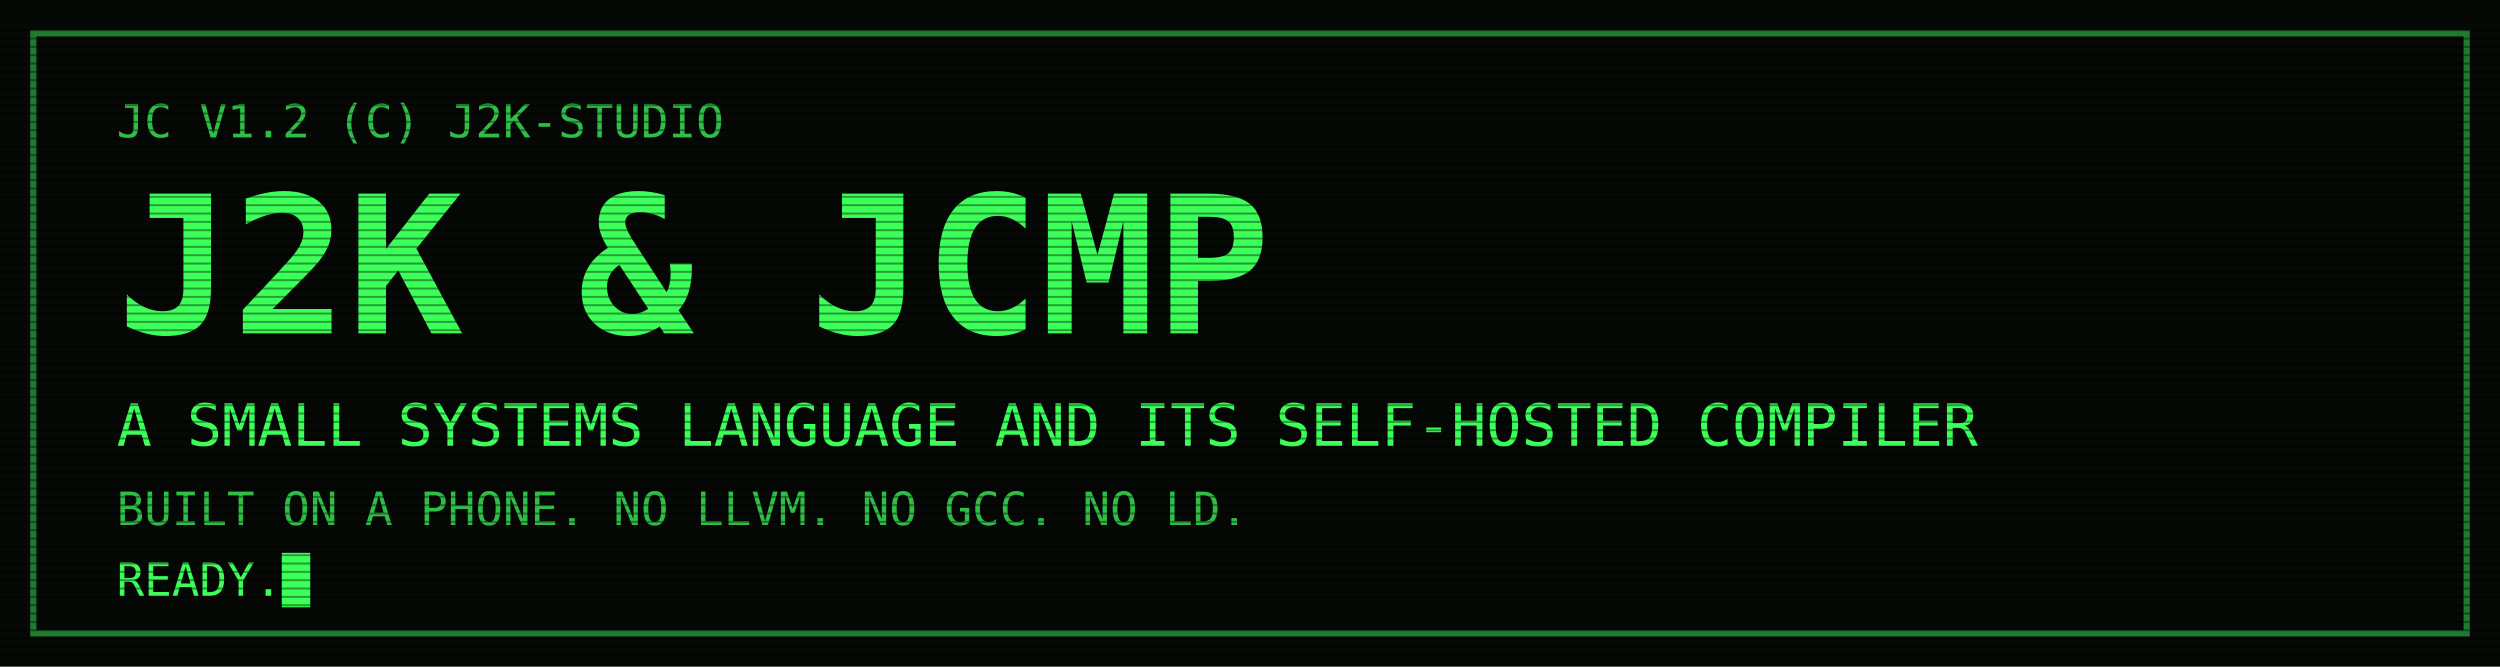
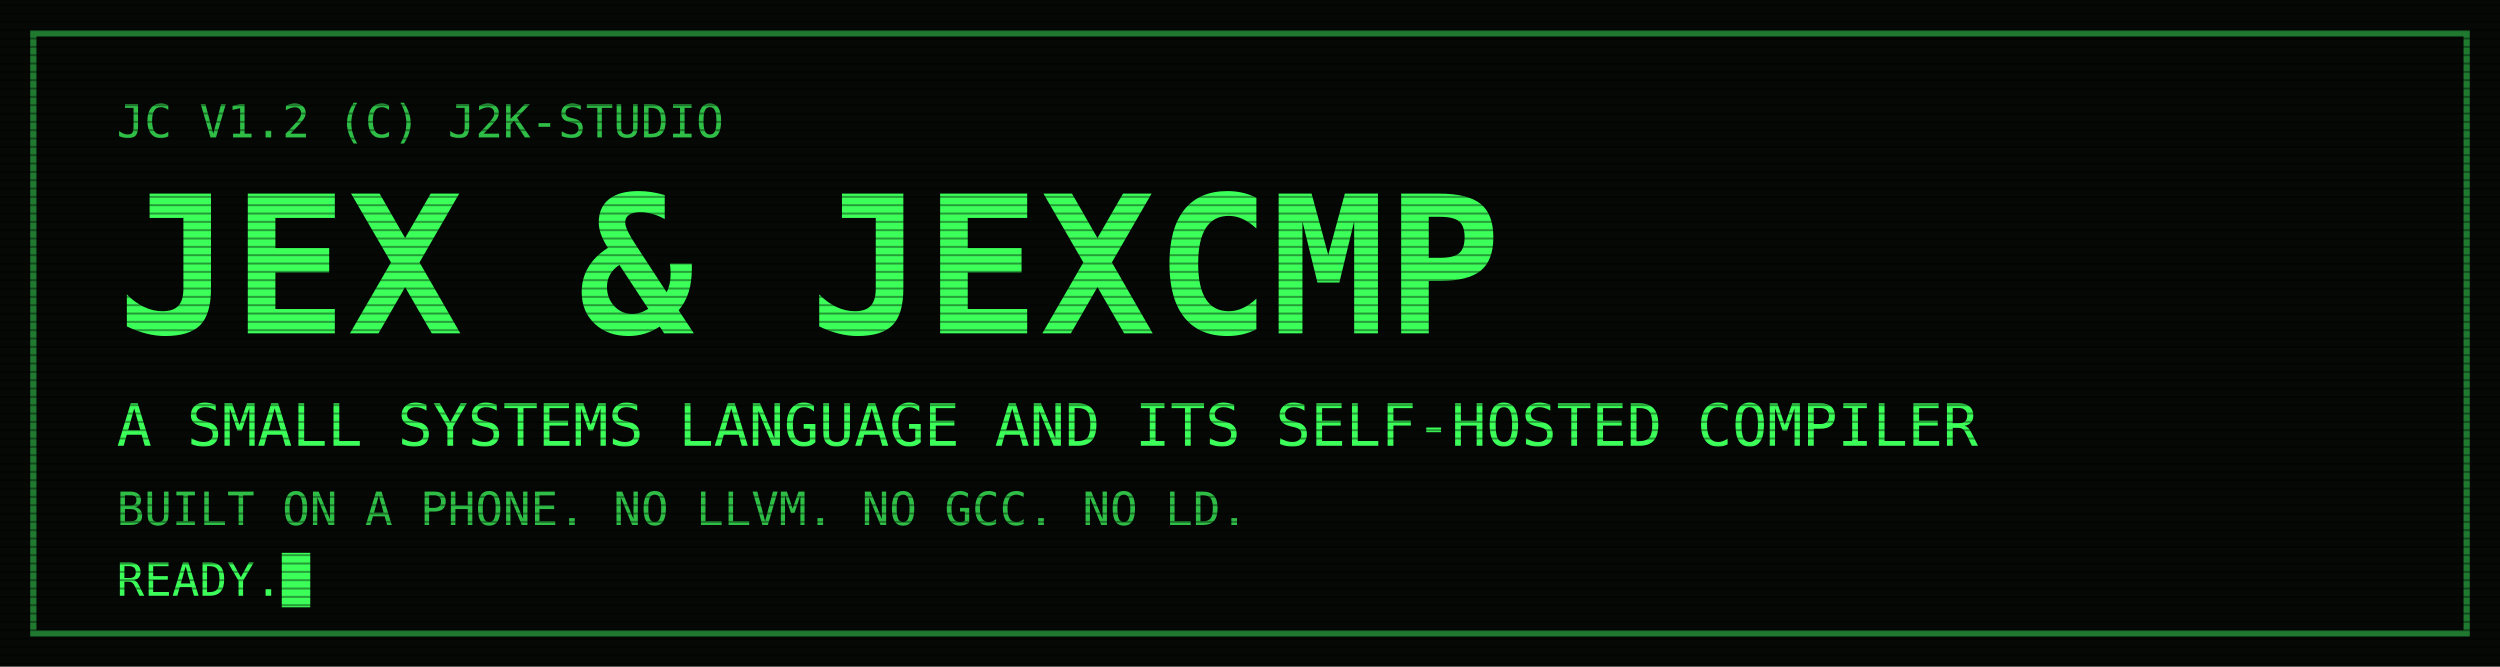
- <svg xmlns="http://www.w3.org/2000/svg" viewBox="0 0 1200 320" width="1200" height="320" role="img" aria-label="J2K and Jcmp">
+ <svg xmlns="http://www.w3.org/2000/svg" viewBox="0 0 1200 320" width="1200" height="320" role="img" aria-label="Jex and Jexcmp">
  <defs>
    <pattern id="scan" width="4" height="4" patternUnits="userSpaceOnUse">
      <rect width="4" height="1" y="2" fill="#000" opacity="0.35" />
    </pattern>
  </defs>
  <rect width="1200" height="320" fill="#050805" />
  <rect x="16" y="16" width="1168" height="288" fill="none" stroke="#1f7a30" stroke-width="3" />
  <g font-family="monospace" fill="#3cff5a">
    <text x="56" y="66" font-size="22" fill="#2fbf47">JC V1.2   (C) J2K-STUDIO</text>
-     <text x="56" y="160" font-size="92" font-weight="bold">J2K &amp; JCMP</text>
+     <text x="56" y="160" font-size="92" font-weight="bold">JEX &amp; JEXCMP</text>
    <text x="56" y="214" font-size="28">A SMALL SYSTEMS LANGUAGE AND ITS SELF-HOSTED COMPILER</text>
    <text x="56" y="252" font-size="22" fill="#2fbf47">BUILT ON A PHONE.  NO LLVM.  NO GCC.  NO LD.</text>
    <text x="56" y="286" font-size="22">READY.<tspan>█</tspan>
    </text>
  </g>
  <rect width="1200" height="320" fill="url(#scan)" />
</svg>
